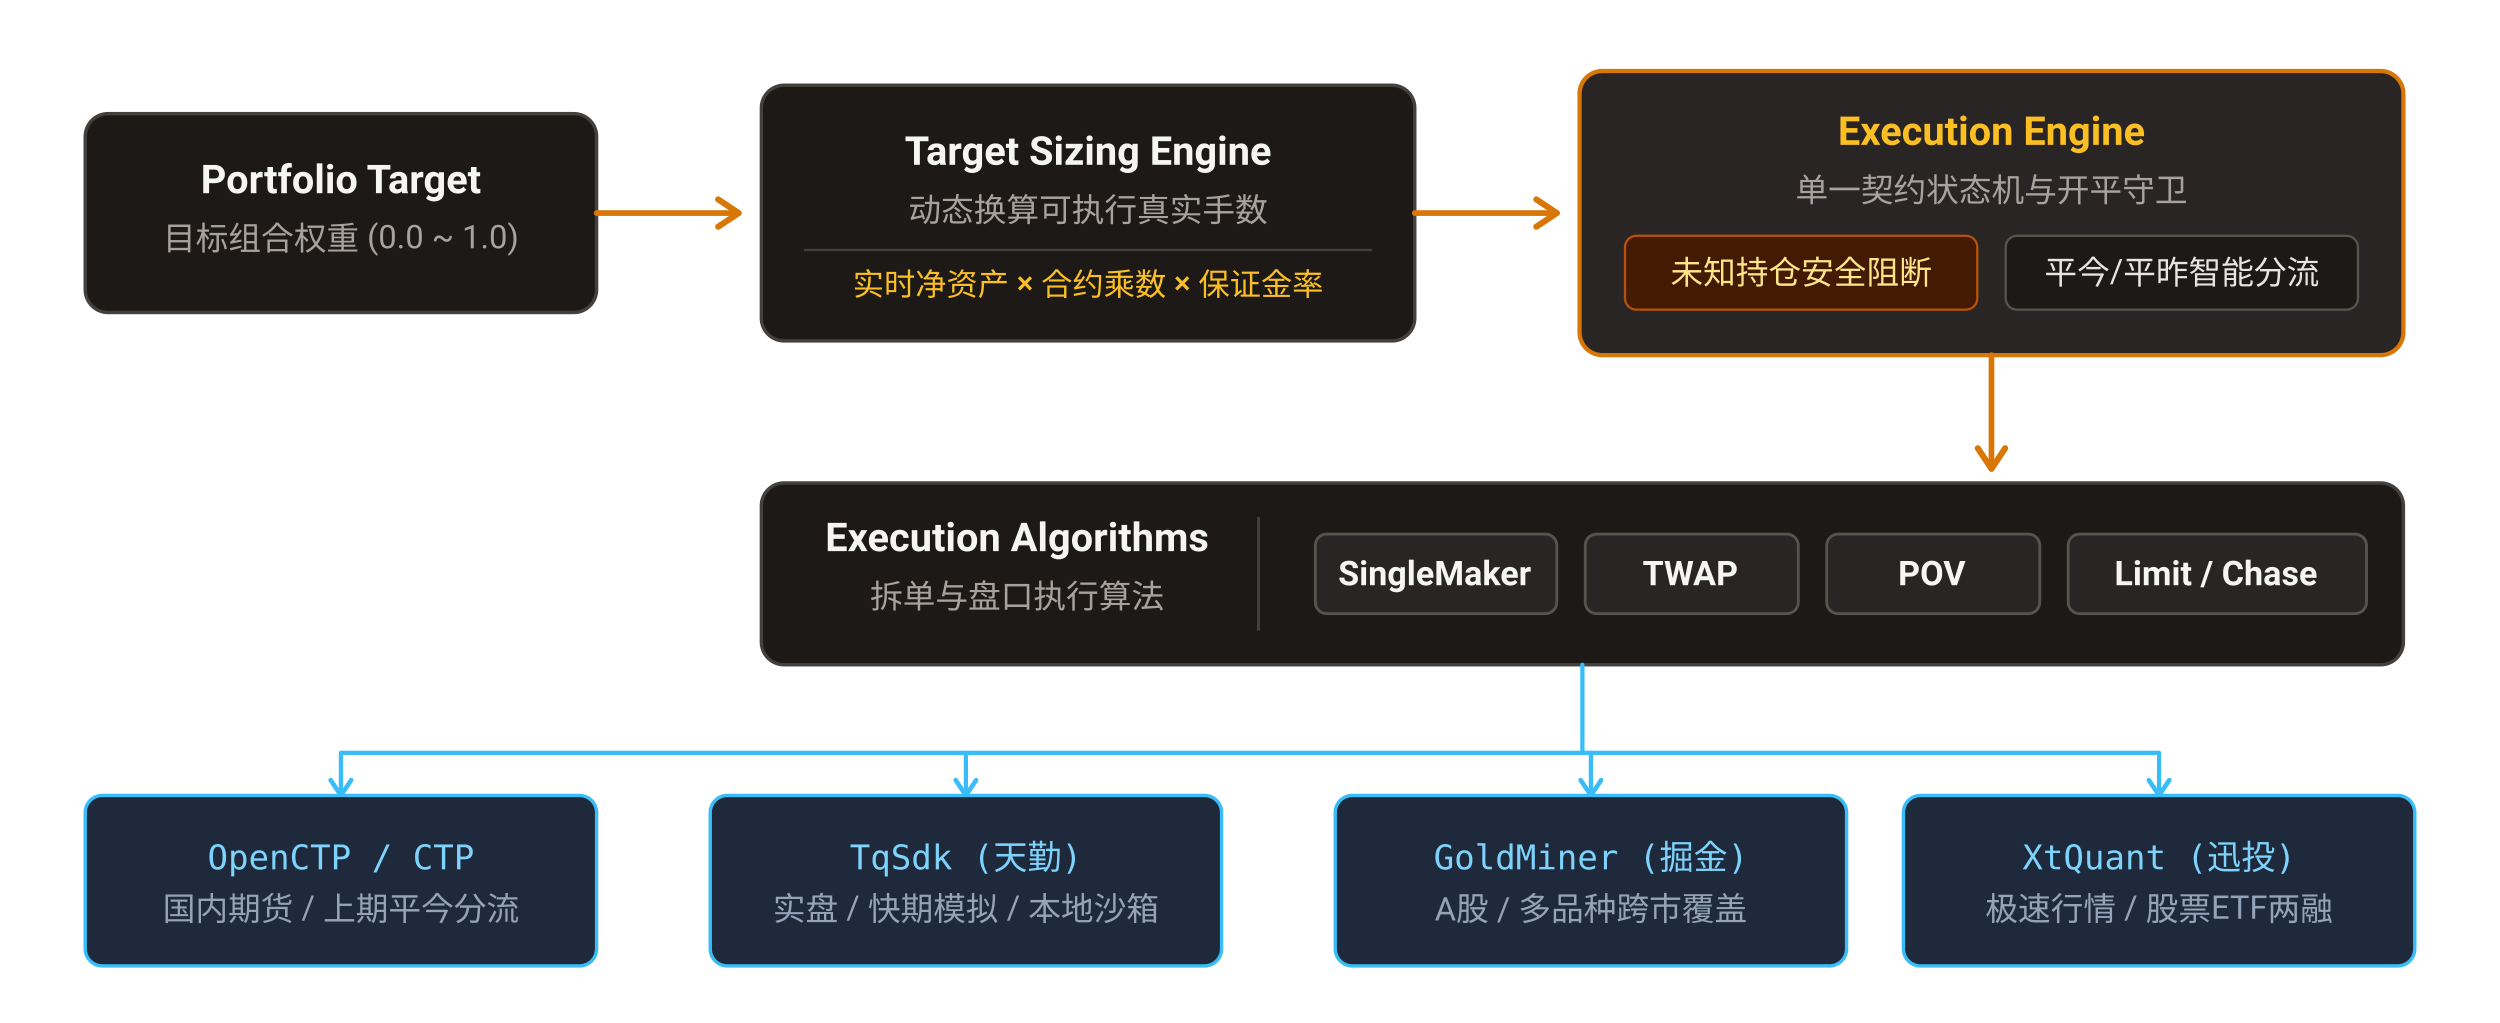
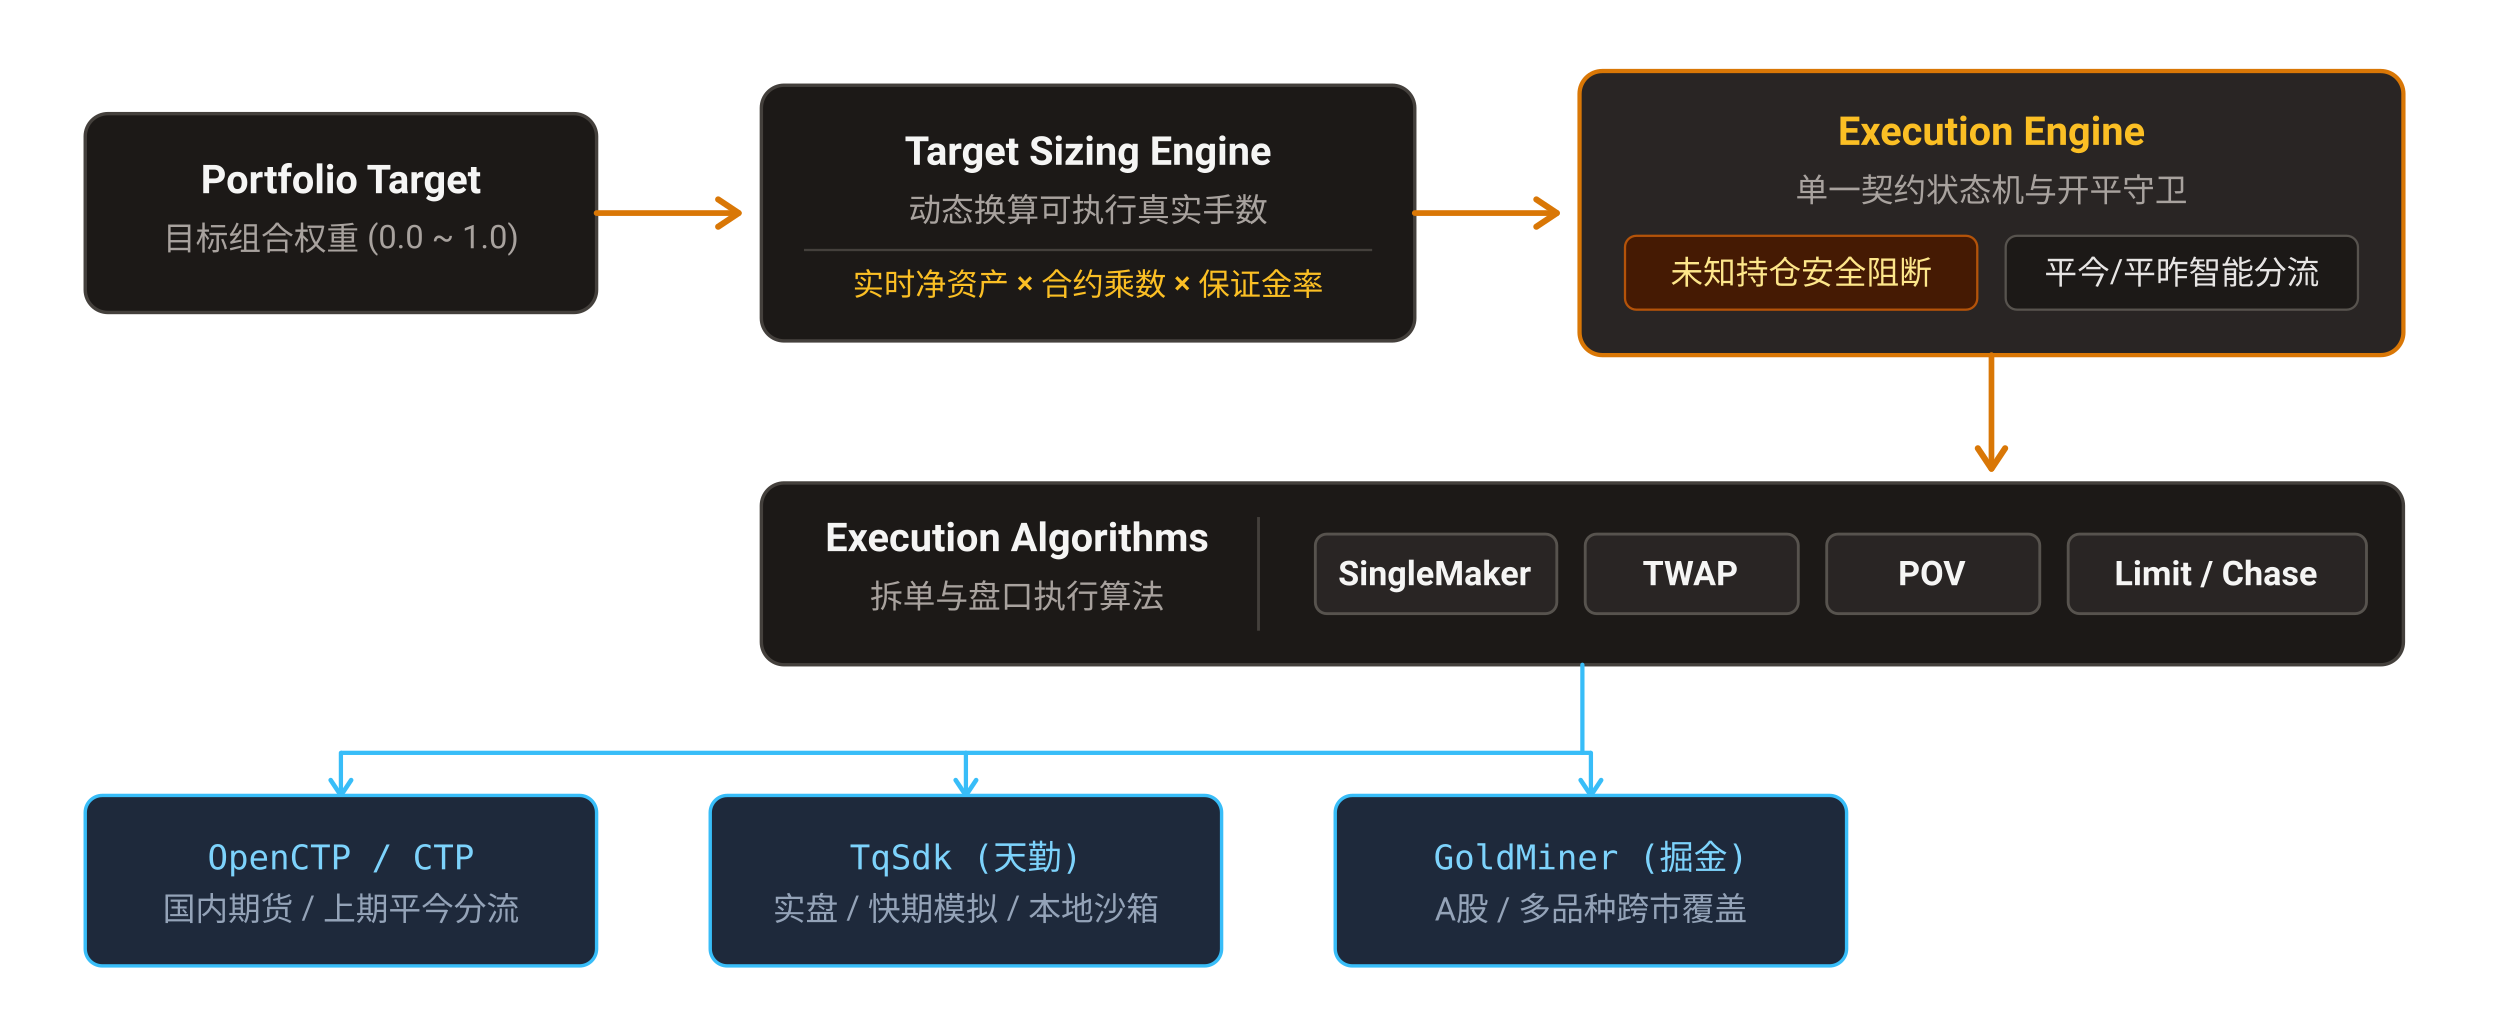
<svg xmlns="http://www.w3.org/2000/svg" viewBox="0 0 880 360" width="100%" height="100%">
  <defs>
    <style>
      .bg-card { fill: #1c1917; stroke: #44403c; stroke-width: 1.2px; rx: 8px; }
      .bg-engine { fill: #292524; stroke: #d97706; stroke-width: 1.5px; rx: 8px; }
      .bg-channel { fill: #1e293b; stroke: #38bdf8; stroke-width: 1.2px; rx: 6px; }
      .text-title { font-family: -apple-system, BlinkMacSystemFont, "Segoe UI", Roboto, "PingFang SC", sans-serif; font-size: 14px; font-weight: 600; fill: #f5f5f4; }
      .text-sub { font-family: -apple-system, BlinkMacSystemFont, "Segoe UI", Roboto, "PingFang SC", sans-serif; font-size: 11.5px; fill: #a8a29e; }
      .text-badge { font-family: -apple-system, BlinkMacSystemFont, "Segoe UI", Roboto, "PingFang SC", sans-serif; font-size: 11px; fill: #fbbf24; font-weight: 500; }
      .text-channel { font-family: "SF Mono", Menlo, Consolas, monospace; font-size: 12px; font-weight: 500; fill: #7dd3fc; }
      .line-main { fill: none; stroke: #d97706; stroke-width: 2px; stroke-linecap: round; stroke-linejoin: round; }
      .line-side { fill: none; stroke: #78716c; stroke-width: 1.2px; stroke-dasharray: 4 3; }
      .line-channel { fill: none; stroke: #38bdf8; stroke-width: 1.5px; stroke-linecap: round; stroke-linejoin: round; }
    </style>
    <marker id="arr-amber" viewBox="0 0 10 10" refX="8" refY="5" markerWidth="6" markerHeight="6" orient="auto-start-reverse">
      <path d="M2 1L8 5L2 9" fill="none" stroke="#d97706" stroke-width="1.8" stroke-linecap="round" stroke-linejoin="round" />
    </marker>
    <marker id="arr-blue" viewBox="0 0 10 10" refX="8" refY="5" markerWidth="6" markerHeight="6" orient="auto-start-reverse">
      <path d="M2 1L8 5L2 9" fill="none" stroke="#38bdf8" stroke-width="1.8" stroke-linecap="round" stroke-linejoin="round" />
    </marker>
  </defs>
  <g transform="translate(30, 40)">
    <rect class="bg-card" x="0" y="0" width="180" height="70" />
    <text class="text-title" x="90" y="28" text-anchor="middle">Portfolio Target</text>
    <text class="text-sub" x="90" y="48" text-anchor="middle">目标组合权重 (0.0 ~ 1.0)</text>
  </g>
  <path class="line-main" d="M 210 75 L 260 75" marker-end="url(#arr-amber)" />
  <g transform="translate(268, 30)">
    <rect class="bg-card" x="0" y="0" width="230" height="90" />
    <text class="text-title" x="115" y="28" text-anchor="middle">Target Sizing Engine</text>
    <text class="text-sub" x="115" y="48" text-anchor="middle">动态换算可执行真实手数</text>
    <line x1="15" y1="58" x2="215" y2="58" stroke="#44403c" stroke-width="0.8" />
    <text class="text-badge" x="115" y="74" text-anchor="middle">实时净资产 × 合约乘数 × 保证金率</text>
  </g>
  <path class="line-main" d="M 498 75 L 548 75" marker-end="url(#arr-amber)" />
  <g transform="translate(556, 25)">
    <rect class="bg-engine" x="0" y="0" width="290" height="100" />
    <text class="text-title" x="145" y="26" text-anchor="middle" style="fill:#fbbf24;">Execution Engine</text>
    <text class="text-sub" x="145" y="46" text-anchor="middle">单一契约状态机与开平守卫</text>
    <g transform="translate(16, 58)">
      <rect x="0" y="0" width="124" height="26" rx="4" fill="#451a03" stroke="#b45309" stroke-width="0.8" />
      <text class="text-sub" x="62" y="17" text-anchor="middle" style="fill:#fde68a;">未知持仓安全阻断</text>
      <rect x="134" y="0" width="124" height="26" rx="4" fill="#1c1917" stroke="#57534e" stroke-width="0.8" />
      <text class="text-sub" x="196" y="17" text-anchor="middle" style="fill:#e7e5e4;">平今/平昨智能分流</text>
    </g>
  </g>
  <path class="line-main" d="M 701 125 L 701 165" marker-end="url(#arr-amber)" />
  <g transform="translate(268, 170)">
    <rect class="bg-card" x="0" y="0" width="578" height="64" />
    <text class="text-title" x="90" y="24" text-anchor="middle">Execution Algorithms</text>
    <text class="text-sub" x="90" y="44" text-anchor="middle">拆单与盘口执行算法</text>
    <line x1="175" y1="12" x2="175" y2="52" stroke="#44403c" stroke-width="1" />
    <g transform="translate(195, 18)">
      <rect x="0" y="0" width="85" height="28" rx="4" fill="#292524" stroke="#57534e" stroke-width="1" />
      <text class="text-title" x="42" y="18" text-anchor="middle" style="font-size:12px;">SingleMaker</text>
      <rect x="95" y="0" width="75" height="28" rx="4" fill="#292524" stroke="#57534e" stroke-width="1" />
      <text class="text-title" x="132" y="18" text-anchor="middle" style="font-size:12px;">TWAP</text>
      <rect x="180" y="0" width="75" height="28" rx="4" fill="#292524" stroke="#57534e" stroke-width="1" />
      <text class="text-title" x="217" y="18" text-anchor="middle" style="font-size:12px;">POV</text>
      <rect x="265" y="0" width="105" height="28" rx="4" fill="#292524" stroke="#57534e" stroke-width="1" />
      <text class="text-title" x="317" y="18" text-anchor="middle" style="font-size:12px;">Limit / Chase</text>
    </g>
  </g>
  <path class="line-channel" d="M 557 234 L 557 265" />
-   <line x1="120" y1="265" x2="760" y2="265" stroke="#38bdf8" stroke-width="1.5" />
+   <line x1="120" y1="265" x2="560" y2="265" stroke="#38bdf8" stroke-width="1.5" />
  <g transform="translate(30, 280)">
    <path class="line-channel" d="M 90 -15 L 90 0" marker-end="url(#arr-blue)" />
    <rect class="bg-channel" x="0" y="0" width="180" height="60" />
    <text class="text-channel" x="90" y="26" text-anchor="middle">OpenCTP / CTP</text>
    <text class="text-sub" x="90" y="44" text-anchor="middle" style="fill:#94a3b8;">国内期货 / 上期平今分流</text>
    <path class="line-channel" d="M 310 -15 L 310 0" marker-end="url(#arr-blue)" />
    <g transform="translate(220, 0)">
      <rect class="bg-channel" x="0" y="0" width="180" height="60" />
      <text class="text-channel" x="90" y="26" text-anchor="middle">TqSdk (天勤)</text>
      <text class="text-sub" x="90" y="44" text-anchor="middle" style="fill:#94a3b8;">实盘 / 快期模拟 / 本地沙箱</text>
    </g>
    <path class="line-channel" d="M 530 -15 L 530 0" marker-end="url(#arr-blue)" />
    <g transform="translate(440, 0)">
      <rect class="bg-channel" x="0" y="0" width="180" height="60" />
      <text class="text-channel" x="90" y="26" text-anchor="middle">GoldMiner (掘金)</text>
      <text class="text-sub" x="90" y="44" text-anchor="middle" style="fill:#94a3b8;">A股 / 多品种跨市覆盖</text>
    </g>
-     <path class="line-channel" d="M 730 -15 L 730 0" marker-end="url(#arr-blue)" />
-     <g transform="translate(640, 0)">
-       <rect class="bg-channel" x="0" y="0" width="180" height="60" />
-       <text class="text-channel" x="90" y="26" text-anchor="middle">XtQuant (迅投)</text>
-       <text class="text-sub" x="90" y="44" text-anchor="middle" style="fill:#94a3b8;">极速行情 / 股票ETF两融</text>
-     </g>
  </g>
</svg>
